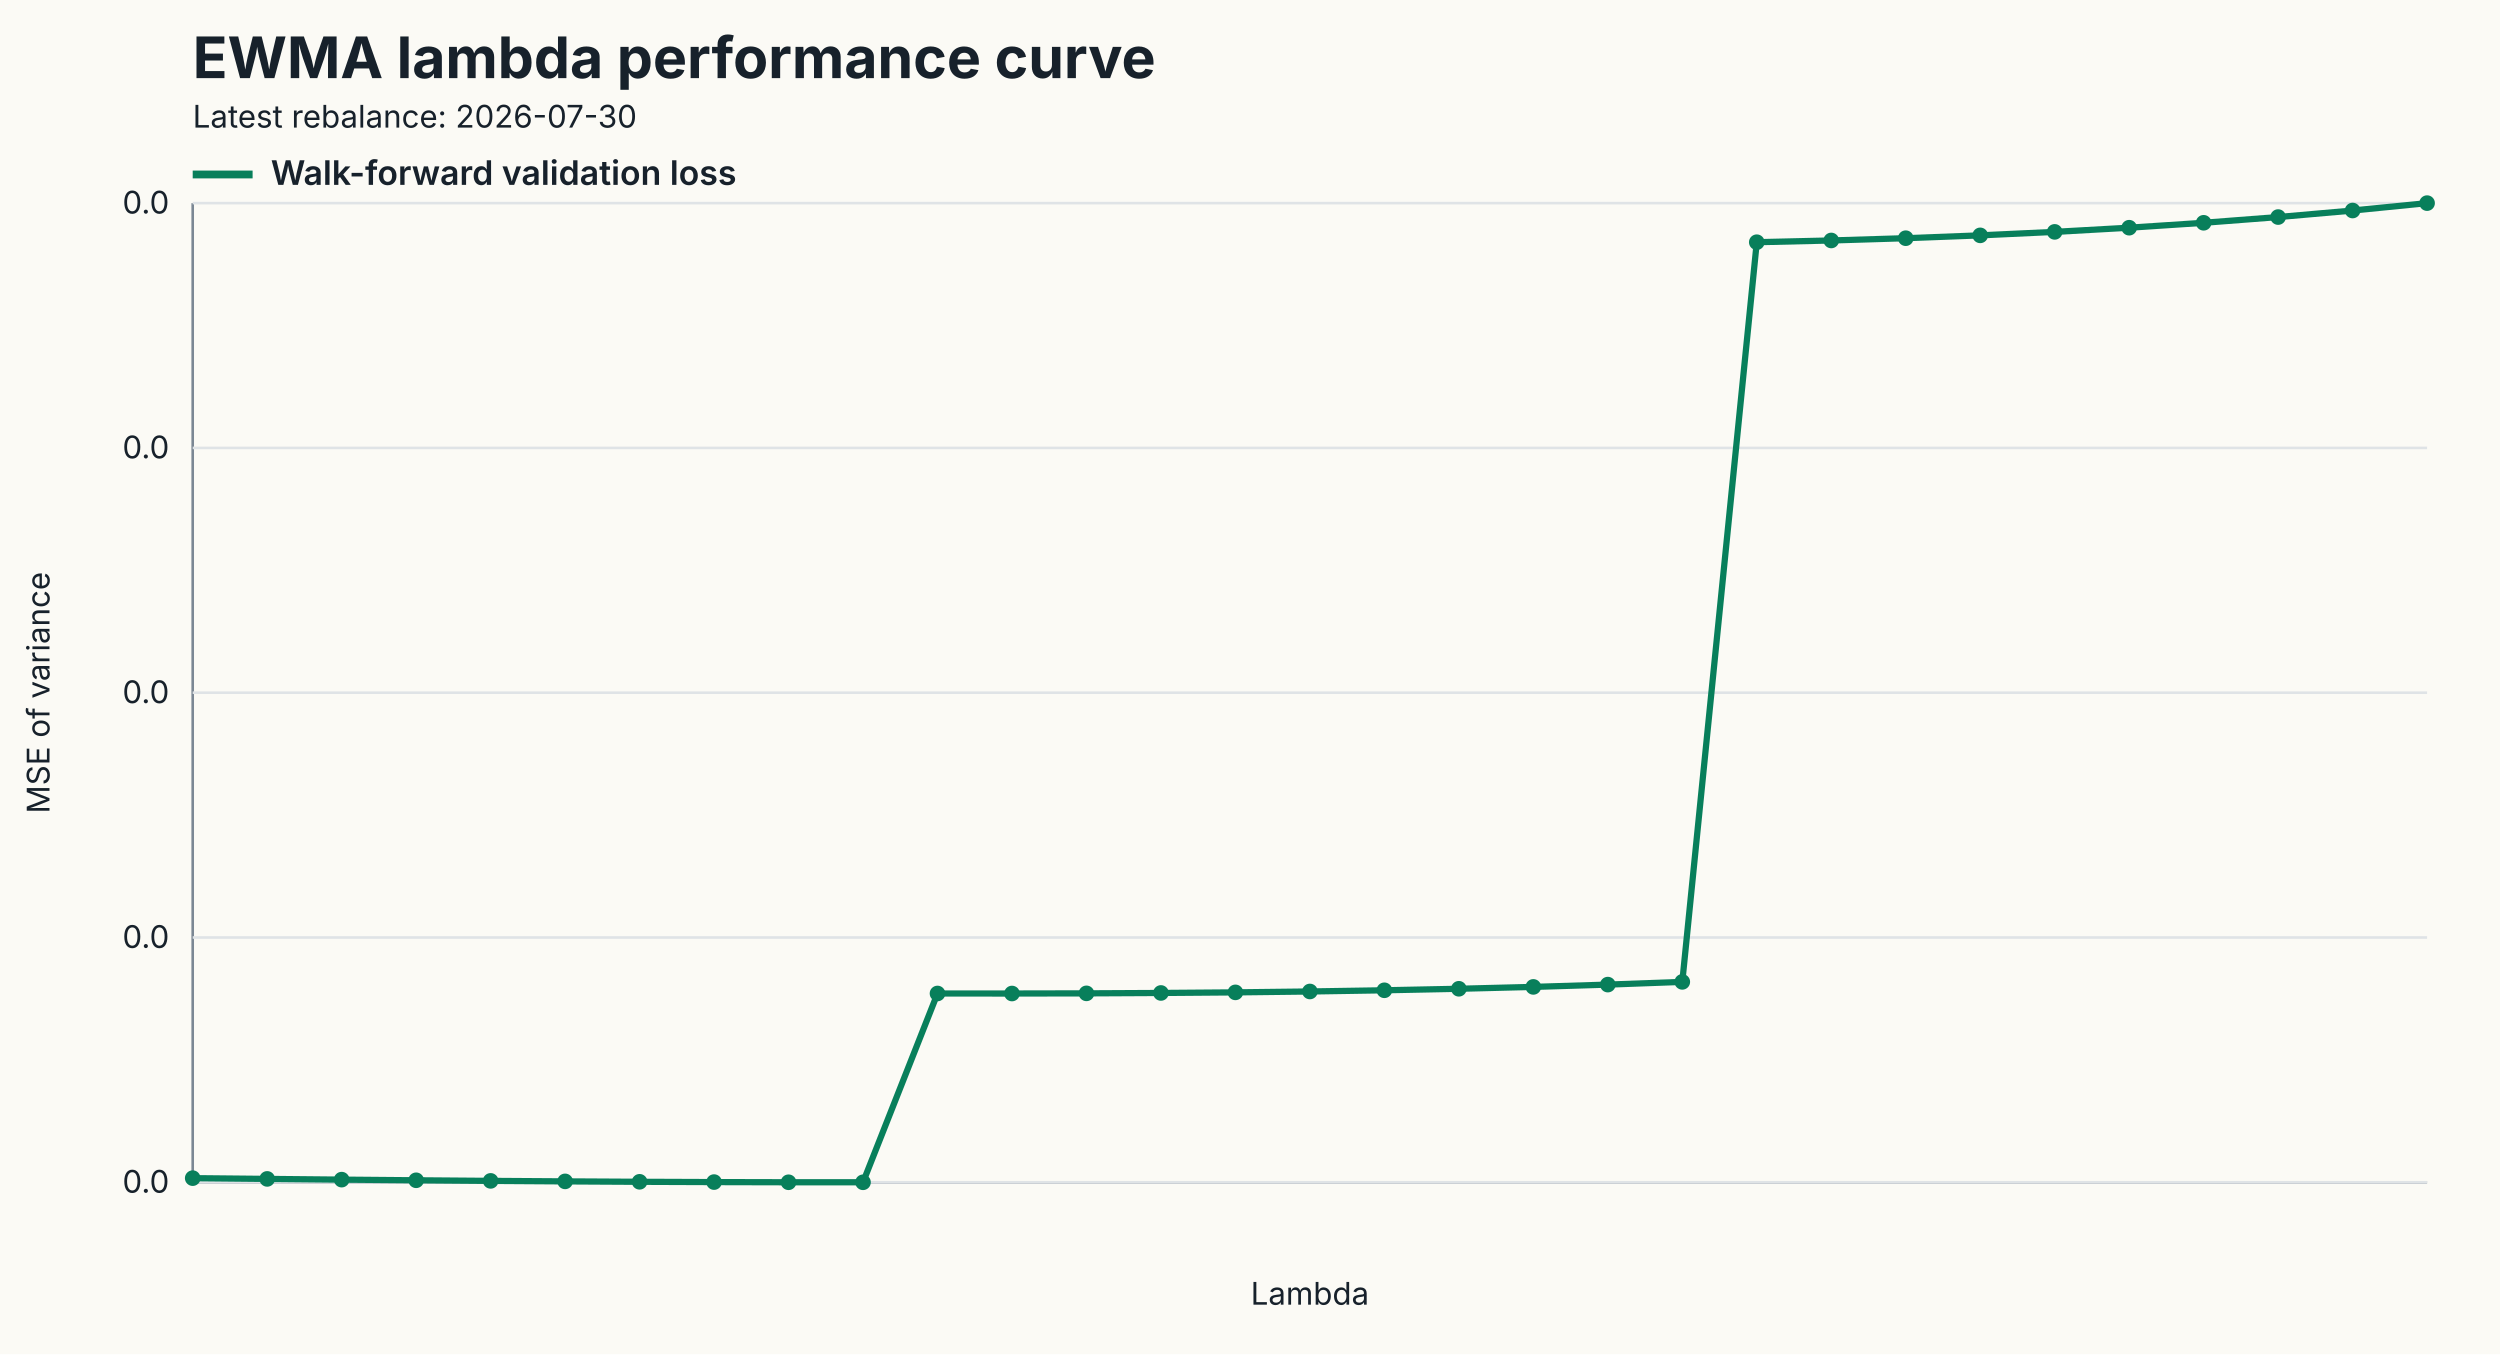
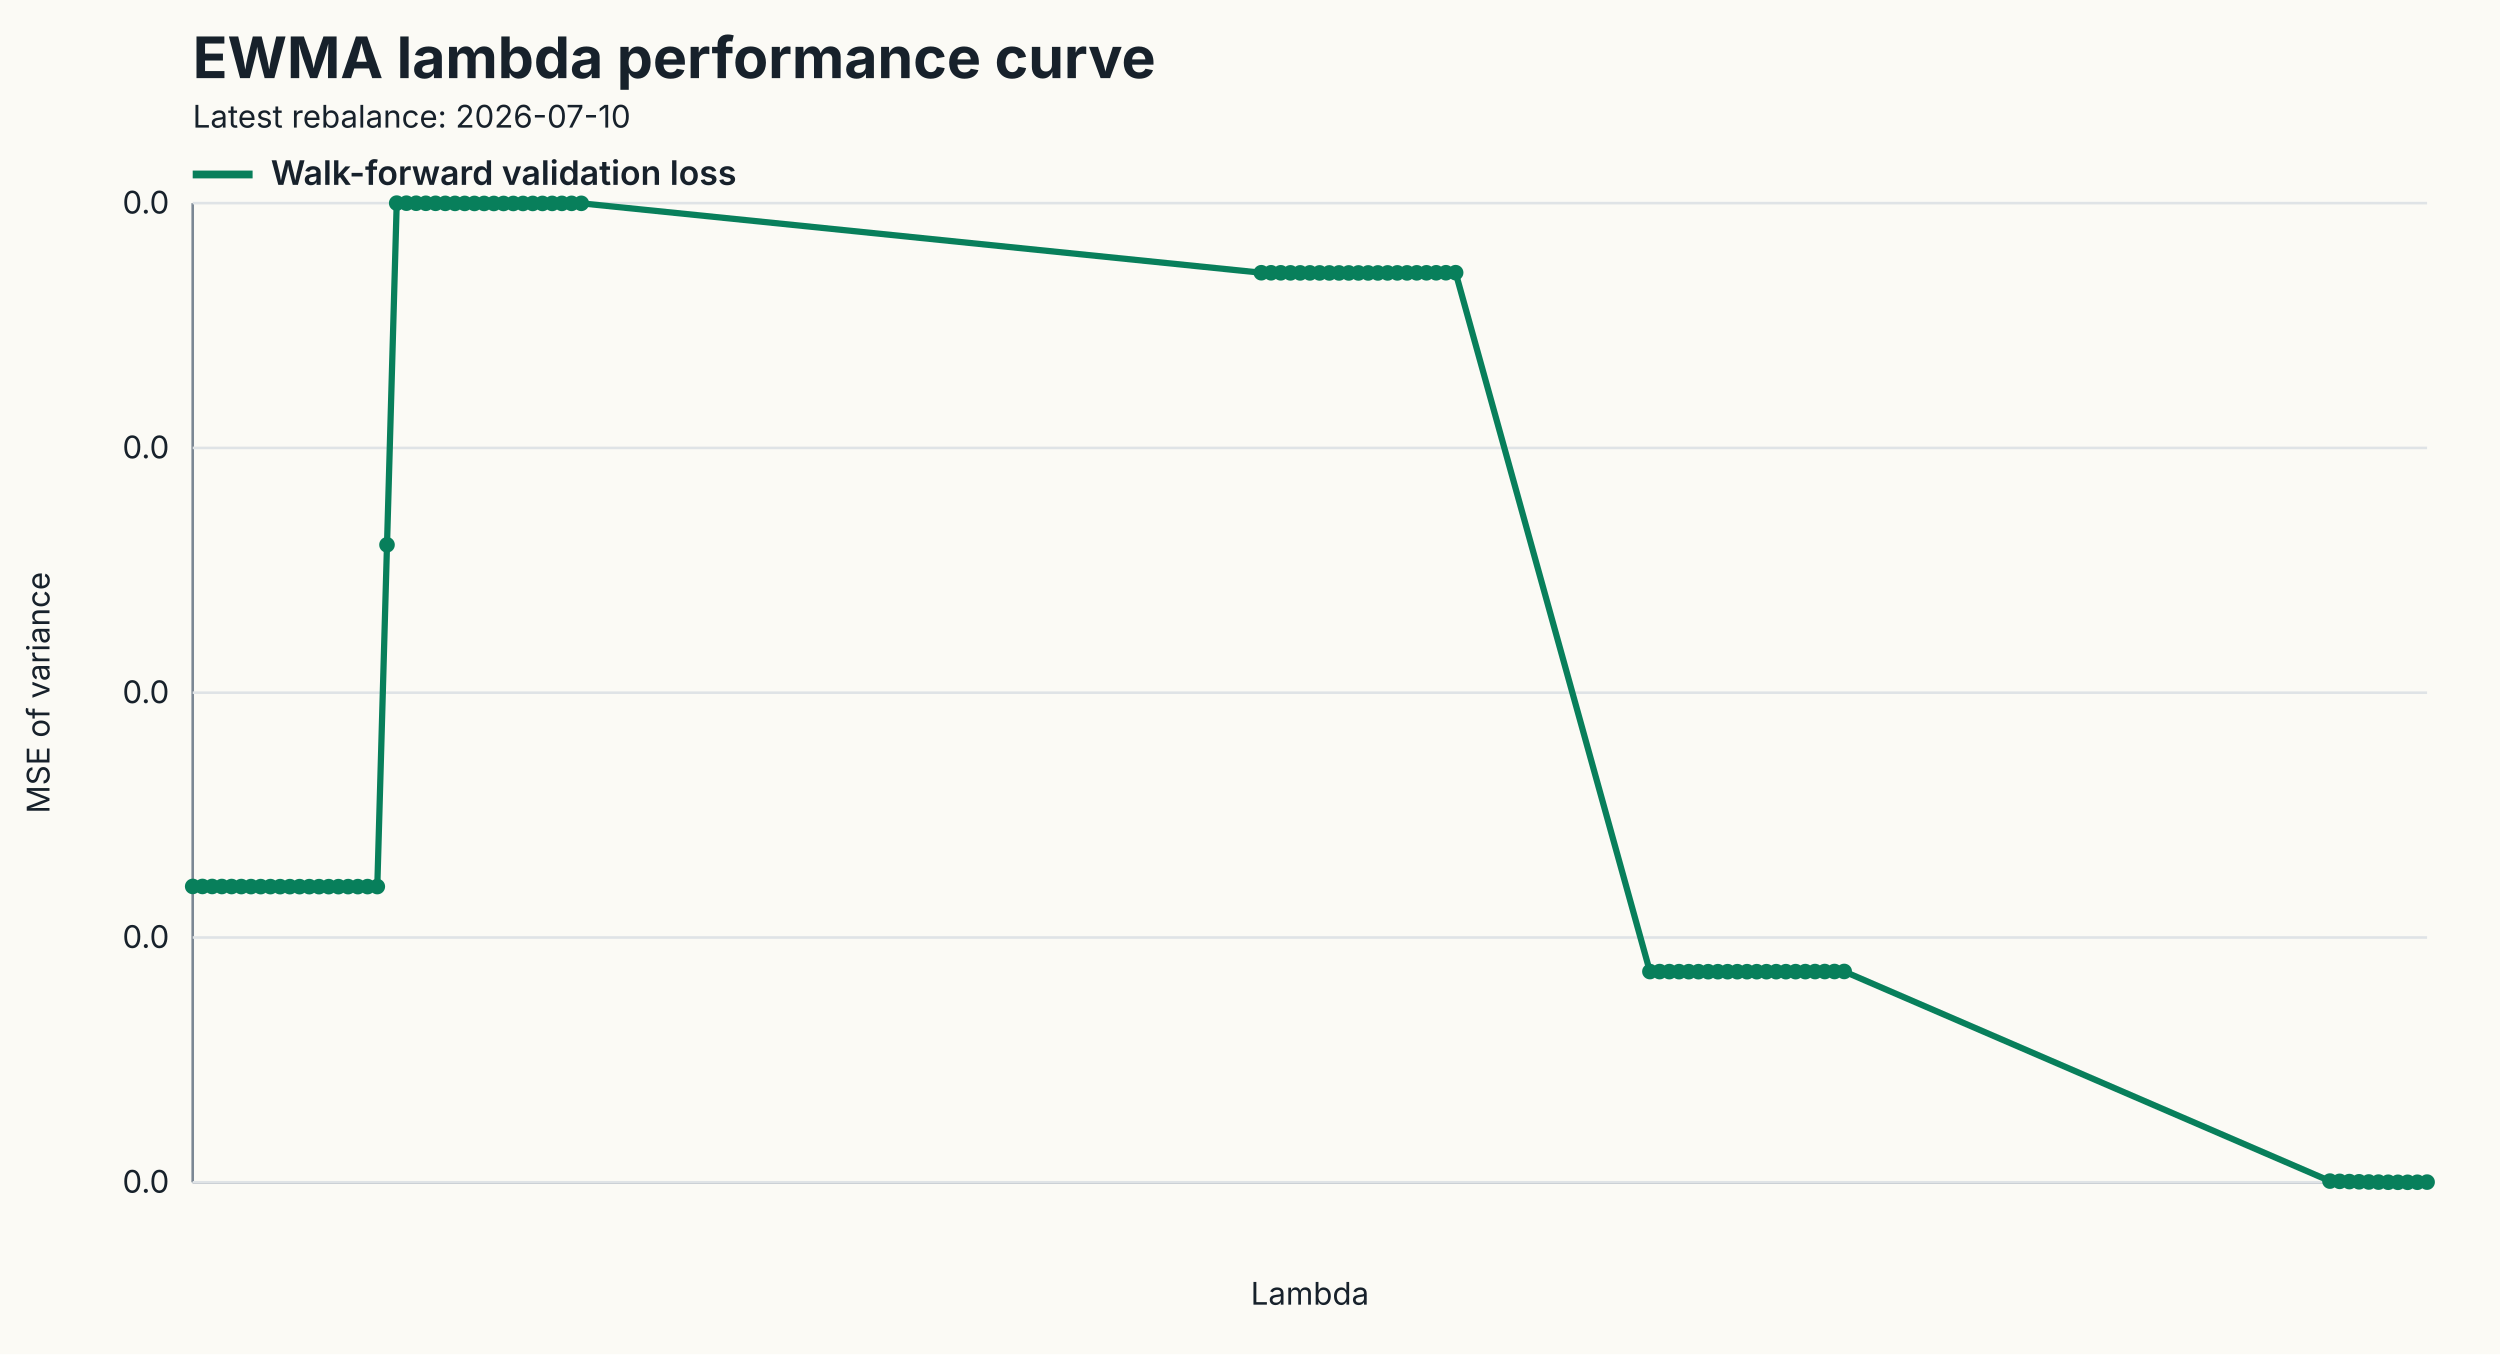
<svg xmlns="http://www.w3.org/2000/svg" width="960" height="520" viewBox="0 0 960 520">
  <rect width="100%" height="100%" fill="#fbfaf5" />
  <style>text{font-family:Inter,Segoe UI,Arial,sans-serif;fill:#17212b} .axis{stroke:#7b8794;stroke-width:1} .grid{stroke:#dfe3e6;stroke-width:1} .label{font-size:12px} .legend{font-size:13px;font-weight:600}</style>
  <text x="74" y="30" font-size="22" font-weight="700">EWMA lambda performance curve</text>
-   <text x="74" y="49" font-size="12" fill="#66717c">Latest rebalance: 2026-07-30</text>
+   <text x="74" y="49" font-size="12" fill="#66717c">Latest rebalance: 2026-07-10</text>
  <line class="axis" x1="74" y1="454" x2="932" y2="454" />
  <line class="axis" x1="74" y1="78" x2="74" y2="454" />
  <line class="grid" x1="74" y1="454.0" x2="932" y2="454.0" />
  <text class="label" x="65" y="458.0" text-anchor="end">0.0</text>
  <line class="grid" x1="74" y1="360.0" x2="932" y2="360.0" />
  <text class="label" x="65" y="364.0" text-anchor="end">0.0</text>
  <line class="grid" x1="74" y1="266.0" x2="932" y2="266.0" />
  <text class="label" x="65" y="270.0" text-anchor="end">0.0</text>
  <line class="grid" x1="74" y1="172.0" x2="932" y2="172.0" />
  <text class="label" x="65" y="176.0" text-anchor="end">0.0</text>
  <line class="grid" x1="74" y1="78.0" x2="932" y2="78.0" />
  <text class="label" x="65" y="82.0" text-anchor="end">0.0</text>
  <text class="label" x="503.0" y="501" text-anchor="middle">Lambda</text>
  <text class="label" transform="translate(19 266.0) rotate(-90)" text-anchor="middle">MSE of variance</text>
-   <polyline points="74.00,452.41 102.60,452.70 131.20,452.98 159.80,453.23 188.40,453.46 217.00,453.65 245.60,453.81 274.20,453.92 302.80,453.99 331.40,454.00 360.00,381.50 388.60,381.51 417.20,381.45 445.80,381.30 474.40,381.07 503.00,380.73 531.60,380.27 560.20,379.69 588.80,378.97 617.40,378.09 646.00,377.04 674.60,93.01 703.20,92.34 731.80,91.47 760.40,90.38 789.00,89.04 817.60,87.44 846.20,85.55 874.80,83.35 903.40,80.84 932.00,78.00" fill="none" stroke="#087f5b" stroke-width="2.4" />
-   <circle cx="74.00" cy="452.41" r="3" fill="#087f5b" />
-   <circle cx="102.60" cy="452.70" r="3" fill="#087f5b" />
-   <circle cx="131.20" cy="452.98" r="3" fill="#087f5b" />
-   <circle cx="159.80" cy="453.23" r="3" fill="#087f5b" />
-   <circle cx="188.40" cy="453.46" r="3" fill="#087f5b" />
-   <circle cx="217.00" cy="453.65" r="3" fill="#087f5b" />
-   <circle cx="245.60" cy="453.81" r="3" fill="#087f5b" />
-   <circle cx="274.20" cy="453.92" r="3" fill="#087f5b" />
-   <circle cx="302.80" cy="453.99" r="3" fill="#087f5b" />
-   <circle cx="331.40" cy="454.00" r="3" fill="#087f5b" />
-   <circle cx="360.00" cy="381.50" r="3" fill="#087f5b" />
-   <circle cx="388.60" cy="381.51" r="3" fill="#087f5b" />
-   <circle cx="417.20" cy="381.45" r="3" fill="#087f5b" />
-   <circle cx="445.80" cy="381.30" r="3" fill="#087f5b" />
-   <circle cx="474.40" cy="381.07" r="3" fill="#087f5b" />
-   <circle cx="503.00" cy="380.73" r="3" fill="#087f5b" />
-   <circle cx="531.60" cy="380.27" r="3" fill="#087f5b" />
-   <circle cx="560.20" cy="379.69" r="3" fill="#087f5b" />
-   <circle cx="588.80" cy="378.97" r="3" fill="#087f5b" />
-   <circle cx="617.40" cy="378.09" r="3" fill="#087f5b" />
-   <circle cx="646.00" cy="377.04" r="3" fill="#087f5b" />
-   <circle cx="674.60" cy="93.01" r="3" fill="#087f5b" />
-   <circle cx="703.20" cy="92.34" r="3" fill="#087f5b" />
-   <circle cx="731.80" cy="91.47" r="3" fill="#087f5b" />
-   <circle cx="760.40" cy="90.38" r="3" fill="#087f5b" />
-   <circle cx="789.00" cy="89.04" r="3" fill="#087f5b" />
-   <circle cx="817.60" cy="87.44" r="3" fill="#087f5b" />
-   <circle cx="846.20" cy="85.55" r="3" fill="#087f5b" />
-   <circle cx="874.80" cy="83.35" r="3" fill="#087f5b" />
-   <circle cx="903.40" cy="80.84" r="3" fill="#087f5b" />
-   <circle cx="932.00" cy="78.00" r="3" fill="#087f5b" />
+   <polyline points="74.00,340.39 77.73,340.40 81.46,340.41 85.19,340.42 88.92,340.43 92.65,340.44 96.38,340.45 100.11,340.46 103.84,340.46 107.57,340.47 111.30,340.47 115.03,340.47 118.77,340.47 122.50,340.47 126.23,340.47 129.96,340.47 133.69,340.46 137.42,340.46 141.15,340.45 144.88,340.44 148.61,209.21 152.34,78.00 156.07,78.02 159.80,78.04 163.53,78.06 167.26,78.07 170.99,78.09 174.72,78.10 178.45,78.11 182.18,78.12 185.91,78.12 189.64,78.13 193.37,78.13 197.10,78.13 200.83,78.13 204.57,78.12 208.30,78.12 212.03,78.11 215.76,78.10 219.49,78.09 223.22,78.08 484.35,104.73 488.08,104.75 491.81,104.76 495.54,104.78 499.27,104.79 503.00,104.79 506.73,104.80 510.46,104.81 514.19,104.81 517.92,104.81 521.65,104.81 525.38,104.81 529.11,104.81 532.84,104.80 536.57,104.79 540.30,104.79 544.03,104.77 547.77,104.76 551.50,104.75 555.23,104.73 558.96,104.71 633.57,373.08 637.30,373.09 641.03,373.10 644.76,373.11 648.49,373.12 652.22,373.12 655.95,373.13 659.68,373.13 663.41,373.13 667.14,373.13 670.87,373.13 674.60,373.13 678.33,373.13 682.06,373.12 685.79,373.12 689.52,373.11 693.25,373.10 696.98,373.08 700.71,373.07 704.44,373.06 708.17,373.04 894.70,453.54 898.43,453.64 902.16,453.73 905.89,453.81 909.62,453.88 913.35,453.93 917.08,453.98 920.81,454.00 924.54,454.00 928.27,453.98 932.00,453.93" fill="none" stroke="#087f5b" stroke-width="2.4" />
+   <circle cx="74.00" cy="340.39" r="3" fill="#087f5b" />
+   <circle cx="77.73" cy="340.40" r="3" fill="#087f5b" />
+   <circle cx="81.46" cy="340.41" r="3" fill="#087f5b" />
+   <circle cx="85.19" cy="340.42" r="3" fill="#087f5b" />
+   <circle cx="88.92" cy="340.43" r="3" fill="#087f5b" />
+   <circle cx="92.65" cy="340.44" r="3" fill="#087f5b" />
+   <circle cx="96.38" cy="340.45" r="3" fill="#087f5b" />
+   <circle cx="100.11" cy="340.46" r="3" fill="#087f5b" />
+   <circle cx="103.84" cy="340.46" r="3" fill="#087f5b" />
+   <circle cx="107.57" cy="340.47" r="3" fill="#087f5b" />
+   <circle cx="111.30" cy="340.47" r="3" fill="#087f5b" />
+   <circle cx="115.03" cy="340.47" r="3" fill="#087f5b" />
+   <circle cx="118.77" cy="340.47" r="3" fill="#087f5b" />
+   <circle cx="122.50" cy="340.47" r="3" fill="#087f5b" />
+   <circle cx="126.23" cy="340.47" r="3" fill="#087f5b" />
+   <circle cx="129.96" cy="340.47" r="3" fill="#087f5b" />
+   <circle cx="133.69" cy="340.46" r="3" fill="#087f5b" />
+   <circle cx="137.42" cy="340.46" r="3" fill="#087f5b" />
+   <circle cx="141.15" cy="340.45" r="3" fill="#087f5b" />
+   <circle cx="144.88" cy="340.44" r="3" fill="#087f5b" />
+   <circle cx="148.61" cy="209.21" r="3" fill="#087f5b" />
+   <circle cx="152.34" cy="78.00" r="3" fill="#087f5b" />
+   <circle cx="156.07" cy="78.02" r="3" fill="#087f5b" />
+   <circle cx="159.80" cy="78.04" r="3" fill="#087f5b" />
+   <circle cx="163.53" cy="78.06" r="3" fill="#087f5b" />
+   <circle cx="167.26" cy="78.07" r="3" fill="#087f5b" />
+   <circle cx="170.99" cy="78.09" r="3" fill="#087f5b" />
+   <circle cx="174.72" cy="78.10" r="3" fill="#087f5b" />
+   <circle cx="178.45" cy="78.11" r="3" fill="#087f5b" />
+   <circle cx="182.18" cy="78.12" r="3" fill="#087f5b" />
+   <circle cx="185.91" cy="78.12" r="3" fill="#087f5b" />
+   <circle cx="189.64" cy="78.13" r="3" fill="#087f5b" />
+   <circle cx="193.37" cy="78.13" r="3" fill="#087f5b" />
+   <circle cx="197.10" cy="78.13" r="3" fill="#087f5b" />
+   <circle cx="200.83" cy="78.13" r="3" fill="#087f5b" />
+   <circle cx="204.57" cy="78.12" r="3" fill="#087f5b" />
+   <circle cx="208.30" cy="78.12" r="3" fill="#087f5b" />
+   <circle cx="212.03" cy="78.11" r="3" fill="#087f5b" />
+   <circle cx="215.76" cy="78.10" r="3" fill="#087f5b" />
+   <circle cx="219.49" cy="78.09" r="3" fill="#087f5b" />
+   <circle cx="223.22" cy="78.08" r="3" fill="#087f5b" />
+   <circle cx="484.35" cy="104.73" r="3" fill="#087f5b" />
+   <circle cx="488.08" cy="104.75" r="3" fill="#087f5b" />
+   <circle cx="491.81" cy="104.76" r="3" fill="#087f5b" />
+   <circle cx="495.54" cy="104.78" r="3" fill="#087f5b" />
+   <circle cx="499.27" cy="104.79" r="3" fill="#087f5b" />
+   <circle cx="503.00" cy="104.79" r="3" fill="#087f5b" />
+   <circle cx="506.73" cy="104.80" r="3" fill="#087f5b" />
+   <circle cx="510.46" cy="104.81" r="3" fill="#087f5b" />
+   <circle cx="514.19" cy="104.81" r="3" fill="#087f5b" />
+   <circle cx="517.92" cy="104.81" r="3" fill="#087f5b" />
+   <circle cx="521.65" cy="104.81" r="3" fill="#087f5b" />
+   <circle cx="525.38" cy="104.81" r="3" fill="#087f5b" />
+   <circle cx="529.11" cy="104.81" r="3" fill="#087f5b" />
+   <circle cx="532.84" cy="104.80" r="3" fill="#087f5b" />
+   <circle cx="536.57" cy="104.79" r="3" fill="#087f5b" />
+   <circle cx="540.30" cy="104.79" r="3" fill="#087f5b" />
+   <circle cx="544.03" cy="104.77" r="3" fill="#087f5b" />
+   <circle cx="547.77" cy="104.76" r="3" fill="#087f5b" />
+   <circle cx="551.50" cy="104.75" r="3" fill="#087f5b" />
+   <circle cx="555.23" cy="104.73" r="3" fill="#087f5b" />
+   <circle cx="558.96" cy="104.71" r="3" fill="#087f5b" />
+   <circle cx="633.57" cy="373.08" r="3" fill="#087f5b" />
+   <circle cx="637.30" cy="373.09" r="3" fill="#087f5b" />
+   <circle cx="641.03" cy="373.10" r="3" fill="#087f5b" />
+   <circle cx="644.76" cy="373.11" r="3" fill="#087f5b" />
+   <circle cx="648.49" cy="373.12" r="3" fill="#087f5b" />
+   <circle cx="652.22" cy="373.12" r="3" fill="#087f5b" />
+   <circle cx="655.95" cy="373.13" r="3" fill="#087f5b" />
+   <circle cx="659.68" cy="373.13" r="3" fill="#087f5b" />
+   <circle cx="663.41" cy="373.13" r="3" fill="#087f5b" />
+   <circle cx="667.14" cy="373.13" r="3" fill="#087f5b" />
+   <circle cx="670.87" cy="373.13" r="3" fill="#087f5b" />
+   <circle cx="674.60" cy="373.13" r="3" fill="#087f5b" />
+   <circle cx="678.33" cy="373.13" r="3" fill="#087f5b" />
+   <circle cx="682.06" cy="373.12" r="3" fill="#087f5b" />
+   <circle cx="685.79" cy="373.12" r="3" fill="#087f5b" />
+   <circle cx="689.52" cy="373.11" r="3" fill="#087f5b" />
+   <circle cx="693.25" cy="373.10" r="3" fill="#087f5b" />
+   <circle cx="696.98" cy="373.08" r="3" fill="#087f5b" />
+   <circle cx="700.71" cy="373.07" r="3" fill="#087f5b" />
+   <circle cx="704.44" cy="373.06" r="3" fill="#087f5b" />
+   <circle cx="708.17" cy="373.04" r="3" fill="#087f5b" />
+   <circle cx="894.70" cy="453.54" r="3" fill="#087f5b" />
+   <circle cx="898.43" cy="453.64" r="3" fill="#087f5b" />
+   <circle cx="902.16" cy="453.73" r="3" fill="#087f5b" />
+   <circle cx="905.89" cy="453.81" r="3" fill="#087f5b" />
+   <circle cx="909.62" cy="453.88" r="3" fill="#087f5b" />
+   <circle cx="913.35" cy="453.93" r="3" fill="#087f5b" />
+   <circle cx="917.08" cy="453.98" r="3" fill="#087f5b" />
+   <circle cx="920.81" cy="454.00" r="3" fill="#087f5b" />
+   <circle cx="924.54" cy="454.00" r="3" fill="#087f5b" />
+   <circle cx="928.27" cy="453.98" r="3" fill="#087f5b" />
+   <circle cx="932.00" cy="453.93" r="3" fill="#087f5b" />
  <line x1="74" y1="67" x2="97" y2="67" stroke="#087f5b" stroke-width="3" />
  <text class="legend" x="104" y="71">Walk-forward validation loss</text>
</svg>
